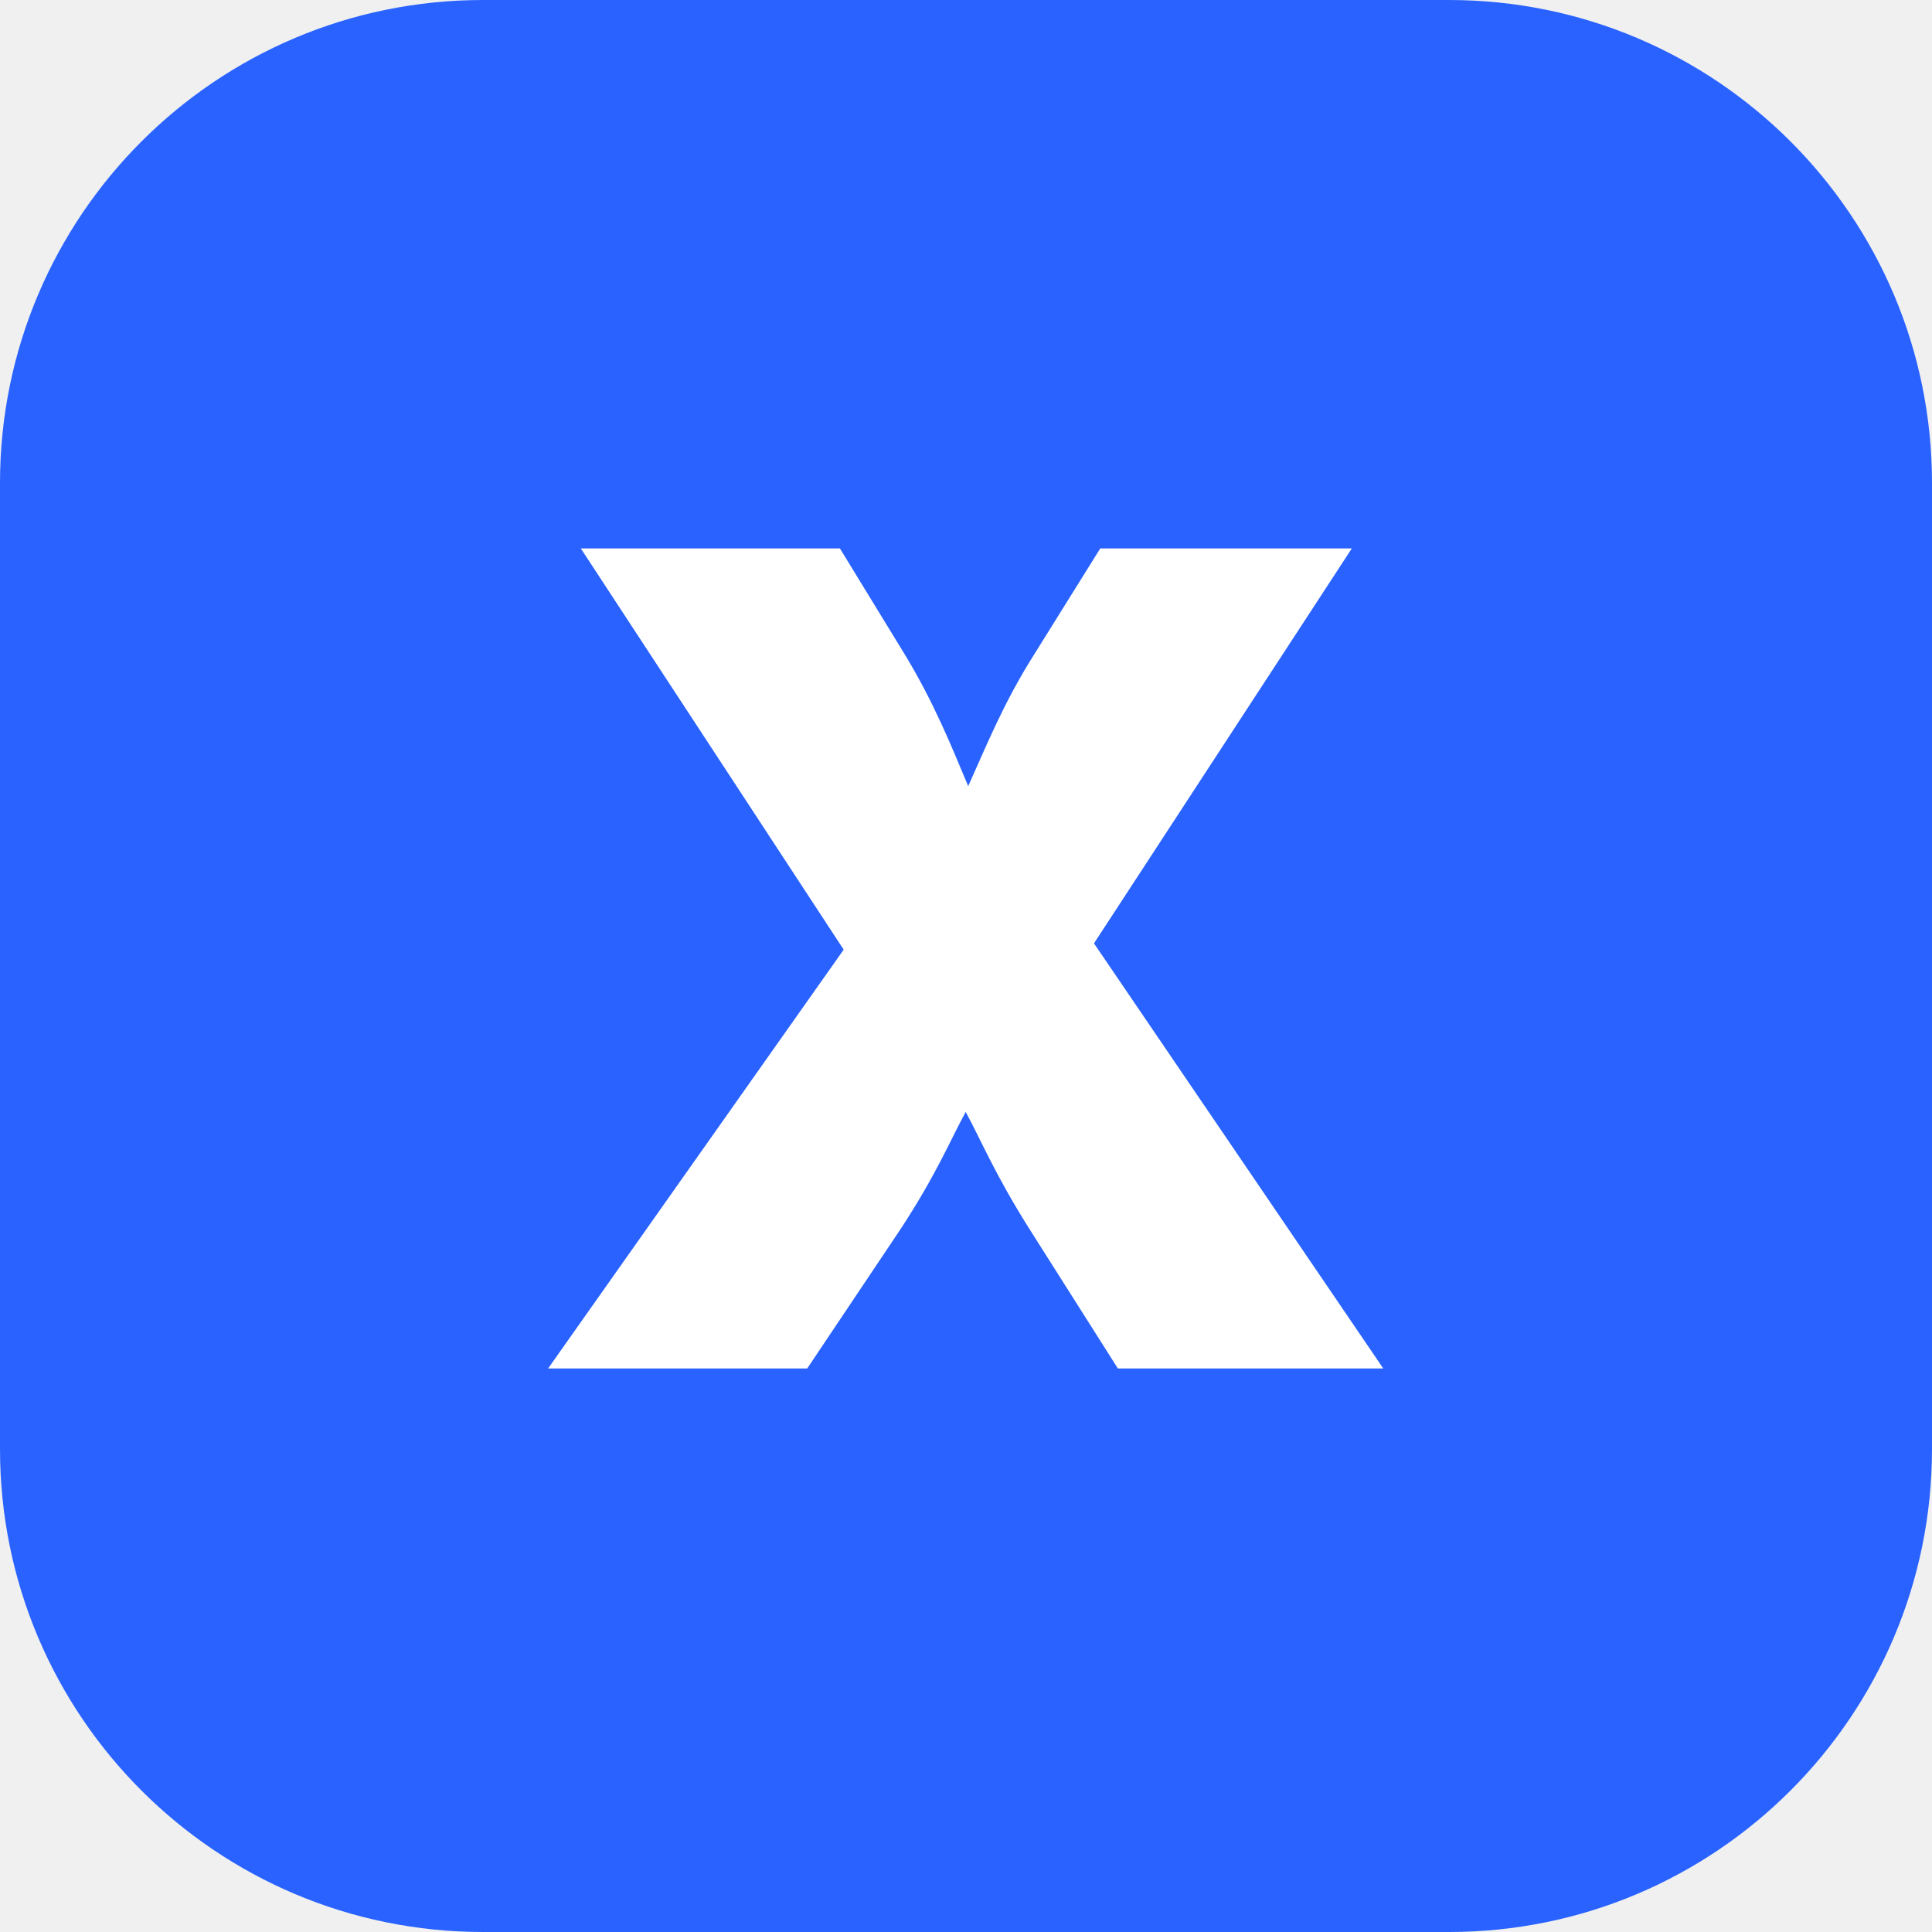
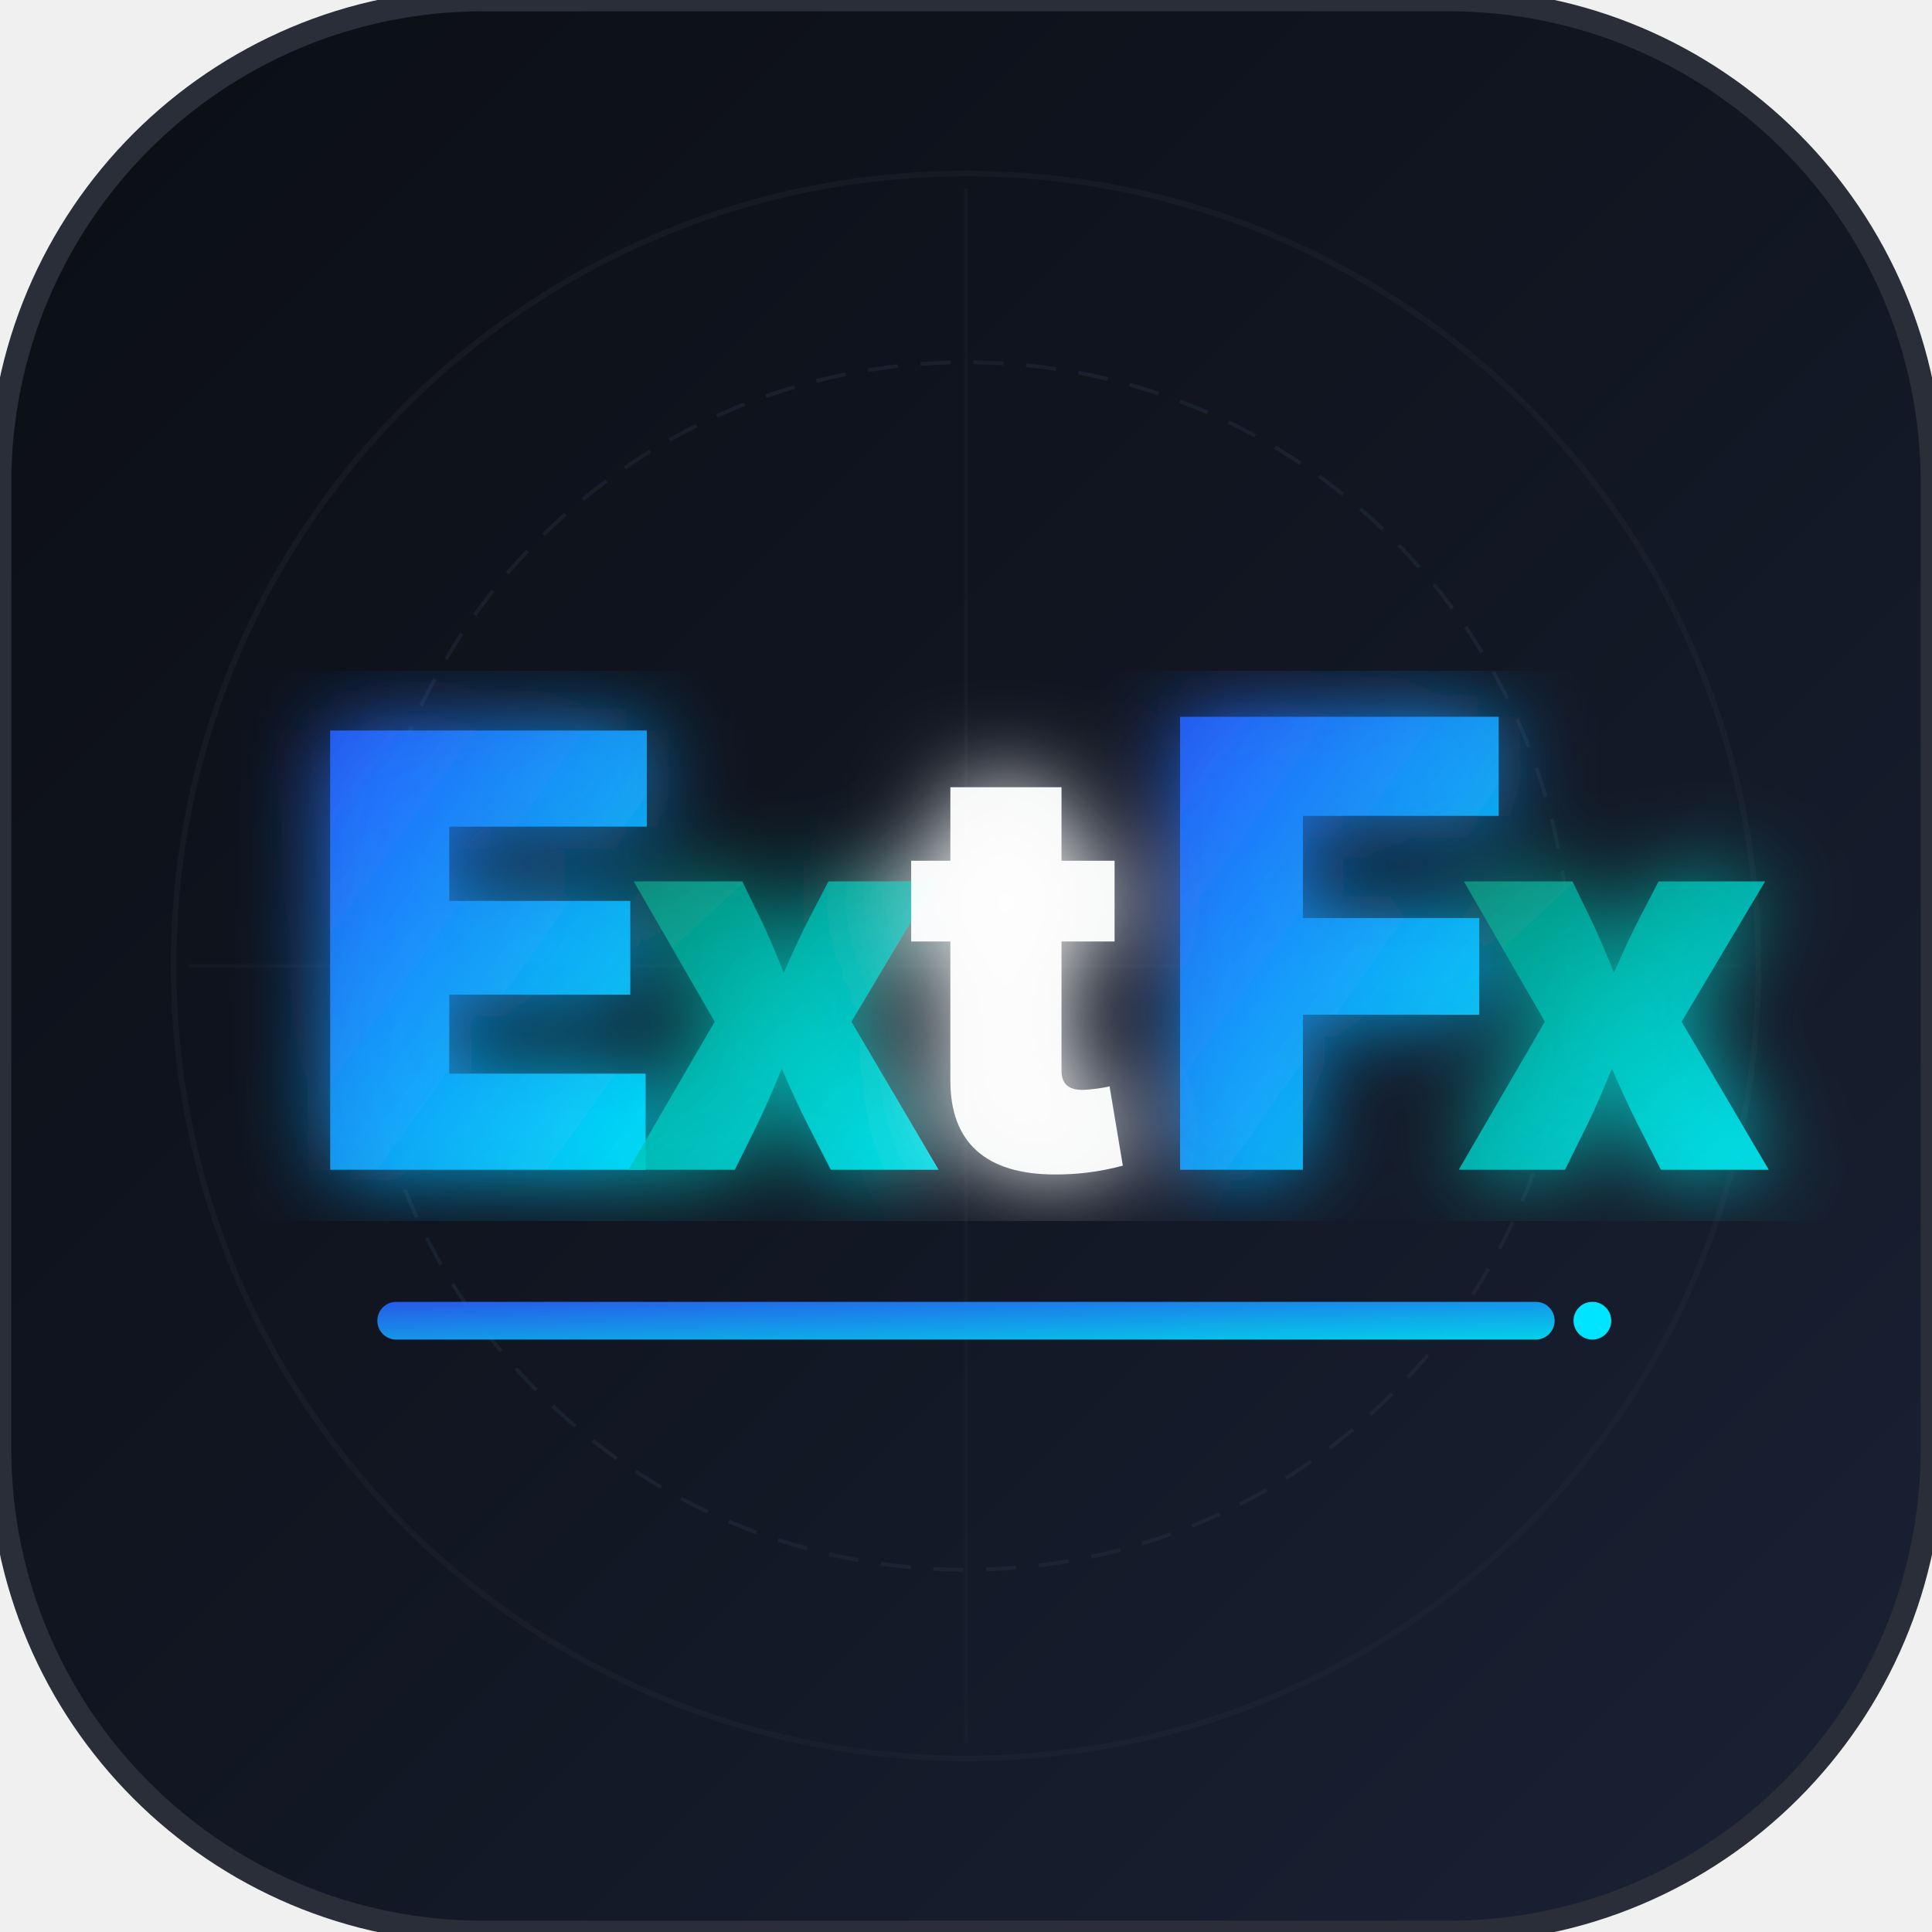
- <svg xmlns="http://www.w3.org/2000/svg" viewBox="0 0 24 24" width="48" height="48">
-   <rect width="24" height="24" rx="6" fill="#2962FF" />
-   <text x="12" y="17" font-family="'Inter', sans-serif" font-weight="900" font-size="14" fill="#FFFFFF" text-anchor="middle">X</text>
+ <svg xmlns="http://www.w3.org/2000/svg" viewBox="0 0 512 512" width="512" height="512">
+   <defs>
+     <linearGradient id="bgGradient" x1="0%" y1="0%" x2="100%" y2="100%">
+       <stop offset="0%" stop-color="#0b0e14" />
+       <stop offset="50%" stop-color="#111622" />
+       <stop offset="100%" stop-color="#1a2235" />
+     </linearGradient>
+     <linearGradient id="primaryGrad" x1="0%" y1="0%" x2="100%" y2="100%">
+       <stop offset="0%" stop-color="#2962FF" />
+       <stop offset="100%" stop-color="#00E5FF" />
+     </linearGradient>
+     <linearGradient id="secondaryGrad" x1="0%" y1="0%" x2="100%" y2="100%">
+       <stop offset="0%" stop-color="#089981" />
+       <stop offset="100%" stop-color="#00F5FF" />
+     </linearGradient>
+     <linearGradient id="accentGrad" x1="0%" y1="0%" x2="100%" y2="100%">
+       <stop offset="0%" stop-color="#FFD700" />
+       <stop offset="100%" stop-color="#FF9100" />
+     </linearGradient>
+     <filter id="glowFilter" x="-10%" y="-10%" width="120%" height="120%">
+       <feGaussianBlur stdDeviation="12" result="blur" />
+       <feMerge>
+         <feMergeNode in="blur" />
+         <feMergeNode in="SourceGraphic" />
+       </feMerge>
+     </filter>
+     <style>
+       .brand-text {
+         font-family: 'Outfit', 'Inter', 'Montserrat', 'Segoe UI', sans-serif;
+         font-weight: 900;
+         text-shadow: 0 4px 20px rgba(0,0,0,0.5);
+       }
+     </style>
+   </defs>
+   <rect width="512" height="512" rx="128" fill="url(#bgGradient)" stroke="#2A2E39" stroke-width="6" />
+   <circle cx="256" cy="256" r="210" fill="none" stroke="#2A2E39" stroke-width="1.5" stroke-opacity="0.3" />
+   <circle cx="256" cy="256" r="160" fill="none" stroke="#2a3245" stroke-width="1" stroke-dasharray="8 6" stroke-opacity="0.4" />
+   <path d="M50 256 H462 M256 50 V462" stroke="#2A2E39" stroke-width="1" stroke-opacity="0.2" />
+   <g class="brand-text" filter="url(#glowFilter)">
+     <text x="80" y="310" font-size="160" fill="url(#primaryGrad)" opacity="0.9">E</text>
+     <text x="165" y="310" font-size="140" fill="url(#secondaryGrad)" opacity="0.85">x</text>
+     <text x="240" y="310" font-size="150" fill="#FFFFFF" opacity="0.95">t</text>
+     <text x="305" y="310" font-size="165" fill="url(#primaryGrad)" opacity="0.9">F</text>
+     <text x="385" y="310" font-size="140" fill="url(#secondaryGrad)" opacity="0.85">x</text>
+   </g>
+   <rect x="100" y="345" width="312" height="10" rx="5" fill="url(#primaryGrad)" opacity="0.9" />
+   <circle cx="422" cy="350" r="5" fill="#00E5FF" />
</svg>
